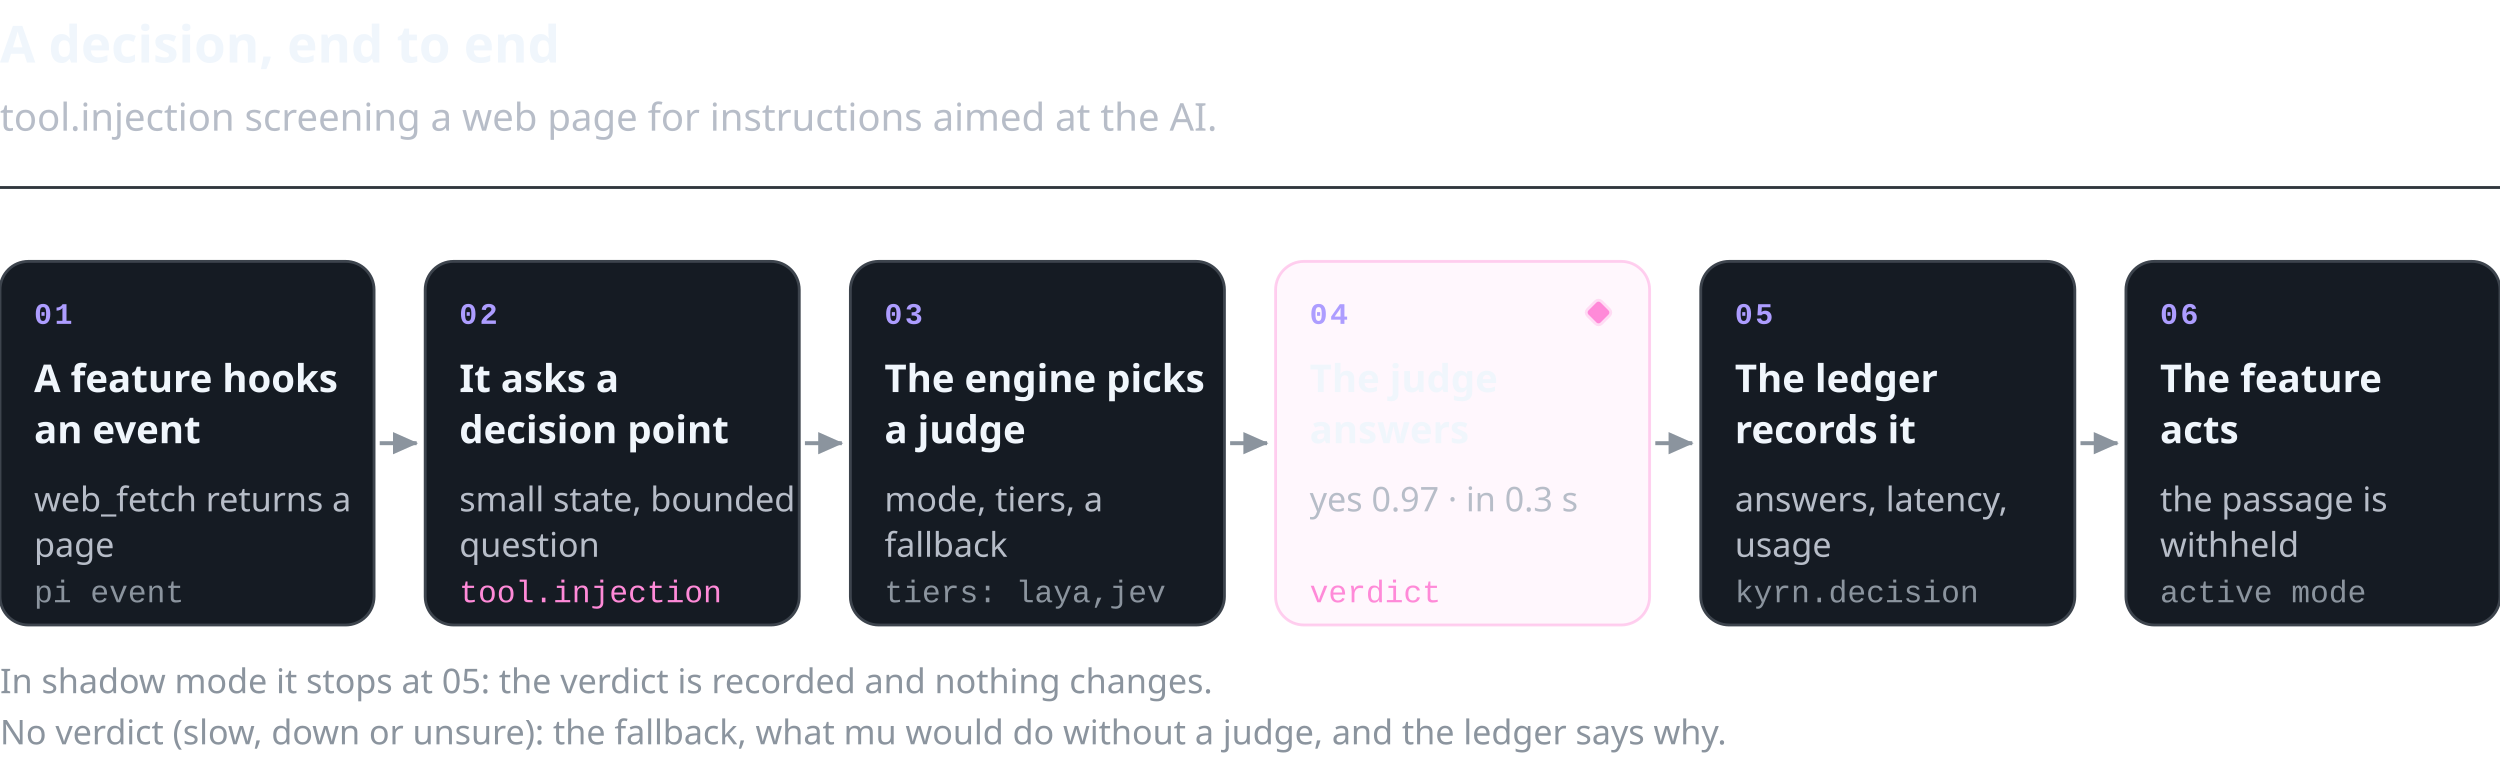
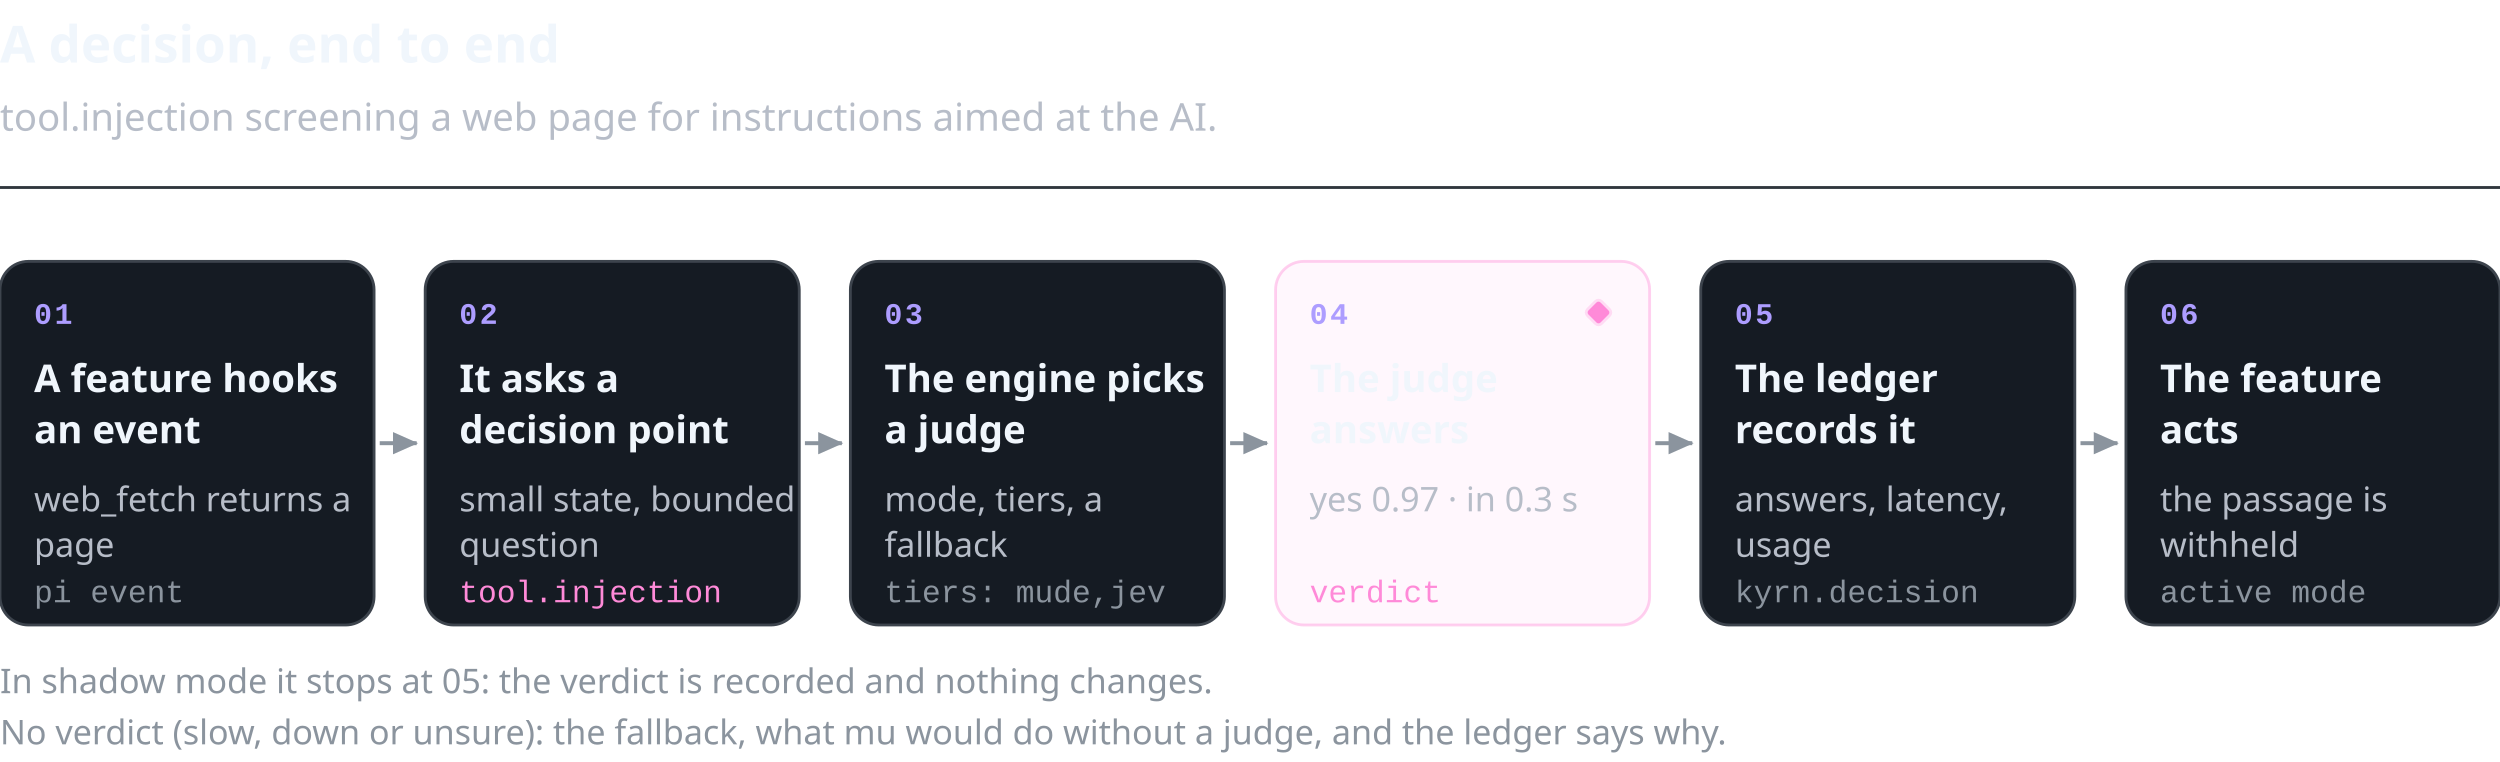
<svg xmlns="http://www.w3.org/2000/svg" width="880" height="268" viewBox="0 0 880 268" role="img" aria-labelledby="t d" font-family="-apple-system, BlinkMacSystemFont, &quot;Segoe UI&quot;, &quot;Noto Sans&quot;, Helvetica, Arial, sans-serif">
  <defs>
    <marker id="a" viewBox="0 0 10 10" refX="8.5" refY="5" markerWidth="7" markerHeight="7" orient="auto-start-reverse">
      <path d="M0,1 L9,5 L0,9 z" fill="#8b949e" />
    </marker>
  </defs>
  <text x="0" y="22" font-size="18" font-weight="600" fill="#f0f6fc">A decision, end to end</text>
  <text x="0" y="46" font-size="13.5" fill="#b7bdc8">tool.injection screening a web page for instructions aimed at the AI.</text>
  <line x1="0" x2="880" y1="66" y2="66" stroke="#30363d" />
  <rect x="0" y="92" width="131.667" height="128" rx="10" fill="#151b23" stroke="#3d444d" />
  <text x="12" y="114" font-size="10.5" font-weight="600" font-family="ui-monospace, SFMono-Regular, &quot;SF Mono&quot;, Menlo, Consolas, &quot;Liberation Mono&quot;, monospace" letter-spacing="0.9" fill="#ad9dff">01</text>
  <text x="12" y="138" font-size="13.5" font-weight="600" fill="#f0f6fc">A feature hooks</text>
  <text x="12" y="156" font-size="13.5" font-weight="600" fill="#f0f6fc">an event</text>
  <text x="12" y="180" font-size="12" fill="#b7bdc8">web_fetch returns a</text>
  <text x="12" y="196" font-size="12" fill="#b7bdc8">page</text>
  <text x="12" y="212" font-size="11" font-family="ui-monospace, SFMono-Regular, &quot;SF Mono&quot;, Menlo, Consolas, &quot;Liberation Mono&quot;, monospace" fill="#8b949e">pi event</text>
  <path d="M133.667,156 L146.667,156" fill="none" stroke="#8b949e" stroke-width="1.4" marker-end="url(#a)" />
  <rect x="149.667" y="92" width="131.667" height="128" rx="10" fill="#151b23" stroke="#3d444d" />
  <text x="161.667" y="114" font-size="10.5" font-weight="600" font-family="ui-monospace, SFMono-Regular, &quot;SF Mono&quot;, Menlo, Consolas, &quot;Liberation Mono&quot;, monospace" letter-spacing="0.9" fill="#ad9dff">02</text>
  <text x="161.667" y="138" font-size="13.5" font-weight="600" fill="#f0f6fc">It asks a</text>
  <text x="161.667" y="156" font-size="13.5" font-weight="600" fill="#f0f6fc">decision point</text>
  <text x="161.667" y="180" font-size="12" fill="#b7bdc8">small state, bounded</text>
  <text x="161.667" y="196" font-size="12" fill="#b7bdc8">question</text>
  <text x="161.667" y="212" font-size="11" font-family="ui-monospace, SFMono-Regular, &quot;SF Mono&quot;, Menlo, Consolas, &quot;Liberation Mono&quot;, monospace" fill="#ff8ad8">tool.injection</text>
  <path d="M283.333,156 L296.333,156" fill="none" stroke="#8b949e" stroke-width="1.4" marker-end="url(#a)" />
  <rect x="299.333" y="92" width="131.667" height="128" rx="10" fill="#151b23" stroke="#3d444d" />
  <text x="311.333" y="114" font-size="10.5" font-weight="600" font-family="ui-monospace, SFMono-Regular, &quot;SF Mono&quot;, Menlo, Consolas, &quot;Liberation Mono&quot;, monospace" letter-spacing="0.9" fill="#ad9dff">03</text>
  <text x="311.333" y="138" font-size="13.5" font-weight="600" fill="#f0f6fc">The engine picks</text>
  <text x="311.333" y="156" font-size="13.5" font-weight="600" fill="#f0f6fc">a judge</text>
  <text x="311.333" y="180" font-size="12" fill="#b7bdc8">mode, tiers, a</text>
  <text x="311.333" y="196" font-size="12" fill="#b7bdc8">fallback</text>
-   <text x="311.333" y="212" font-size="11" font-family="ui-monospace, SFMono-Regular, &quot;SF Mono&quot;, Menlo, Consolas, &quot;Liberation Mono&quot;, monospace" fill="#8b949e">tiers: laya,jev</text>
+   <text x="311.333" y="212" font-size="11" font-family="ui-monospace, SFMono-Regular, &quot;SF Mono&quot;, Menlo, Consolas, &quot;Liberation Mono&quot;, monospace" fill="#8b949e">tiers: mude,jev</text>
  <path d="M433,156 L446,156" fill="none" stroke="#8b949e" stroke-width="1.4" marker-end="url(#a)" />
  <rect x="449" y="92" width="131.667" height="128" rx="10" fill="rgba(255, 138, 216, 0.07)" stroke="rgba(255, 138, 216, 0.4)" />
  <text x="461" y="114" font-size="10.5" font-weight="600" font-family="ui-monospace, SFMono-Regular, &quot;SF Mono&quot;, Menlo, Consolas, &quot;Liberation Mono&quot;, monospace" letter-spacing="0.9" fill="#ad9dff">04</text>
  <rect x="559.667" y="107" width="6" height="6" rx="1" fill="#ff8ad8" stroke="rgba(255, 138, 216, 0.25)" stroke-width="2" transform="rotate(45 562.6667 110)" />
  <text x="461" y="138" font-size="13.5" font-weight="600" fill="#f0f6fc">The judge</text>
  <text x="461" y="156" font-size="13.5" font-weight="600" fill="#f0f6fc">answers</text>
  <text x="461" y="180" font-size="12" fill="#b7bdc8">yes 0.97 · in 0.3 s</text>
  <text x="461" y="212" font-size="11" font-family="ui-monospace, SFMono-Regular, &quot;SF Mono&quot;, Menlo, Consolas, &quot;Liberation Mono&quot;, monospace" fill="#ff8ad8">verdict</text>
  <path d="M582.667,156 L595.667,156" fill="none" stroke="#8b949e" stroke-width="1.4" marker-end="url(#a)" />
  <rect x="598.667" y="92" width="131.667" height="128" rx="10" fill="#151b23" stroke="#3d444d" />
  <text x="610.667" y="114" font-size="10.5" font-weight="600" font-family="ui-monospace, SFMono-Regular, &quot;SF Mono&quot;, Menlo, Consolas, &quot;Liberation Mono&quot;, monospace" letter-spacing="0.9" fill="#ad9dff">05</text>
  <text x="610.667" y="138" font-size="13.5" font-weight="600" fill="#f0f6fc">The ledger</text>
  <text x="610.667" y="156" font-size="13.5" font-weight="600" fill="#f0f6fc">records it</text>
  <text x="610.667" y="180" font-size="12" fill="#b7bdc8">answers, latency,</text>
  <text x="610.667" y="196" font-size="12" fill="#b7bdc8">usage</text>
  <text x="610.667" y="212" font-size="11" font-family="ui-monospace, SFMono-Regular, &quot;SF Mono&quot;, Menlo, Consolas, &quot;Liberation Mono&quot;, monospace" fill="#8b949e">kyrn.decision</text>
  <path d="M732.333,156 L745.333,156" fill="none" stroke="#8b949e" stroke-width="1.4" marker-end="url(#a)" />
  <rect x="748.333" y="92" width="131.667" height="128" rx="10" fill="#151b23" stroke="#3d444d" />
  <text x="760.333" y="114" font-size="10.5" font-weight="600" font-family="ui-monospace, SFMono-Regular, &quot;SF Mono&quot;, Menlo, Consolas, &quot;Liberation Mono&quot;, monospace" letter-spacing="0.9" fill="#ad9dff">06</text>
  <text x="760.333" y="138" font-size="13.5" font-weight="600" fill="#f0f6fc">The feature</text>
  <text x="760.333" y="156" font-size="13.5" font-weight="600" fill="#f0f6fc">acts</text>
  <text x="760.333" y="180" font-size="12" fill="#b7bdc8">the passage is</text>
  <text x="760.333" y="196" font-size="12" fill="#b7bdc8">withheld</text>
  <text x="760.333" y="212" font-size="11" font-family="ui-monospace, SFMono-Regular, &quot;SF Mono&quot;, Menlo, Consolas, &quot;Liberation Mono&quot;, monospace" fill="#8b949e">active mode</text>
  <text x="0" y="244" font-size="12" fill="#8b949e">In shadow mode it stops at 05: the verdict is recorded and nothing changes.</text>
  <text x="0" y="262" font-size="12" fill="#8b949e">No verdict (slow, down or unsure): the fallback, what mu would do without a judge, and the ledger says why.</text>
</svg>
